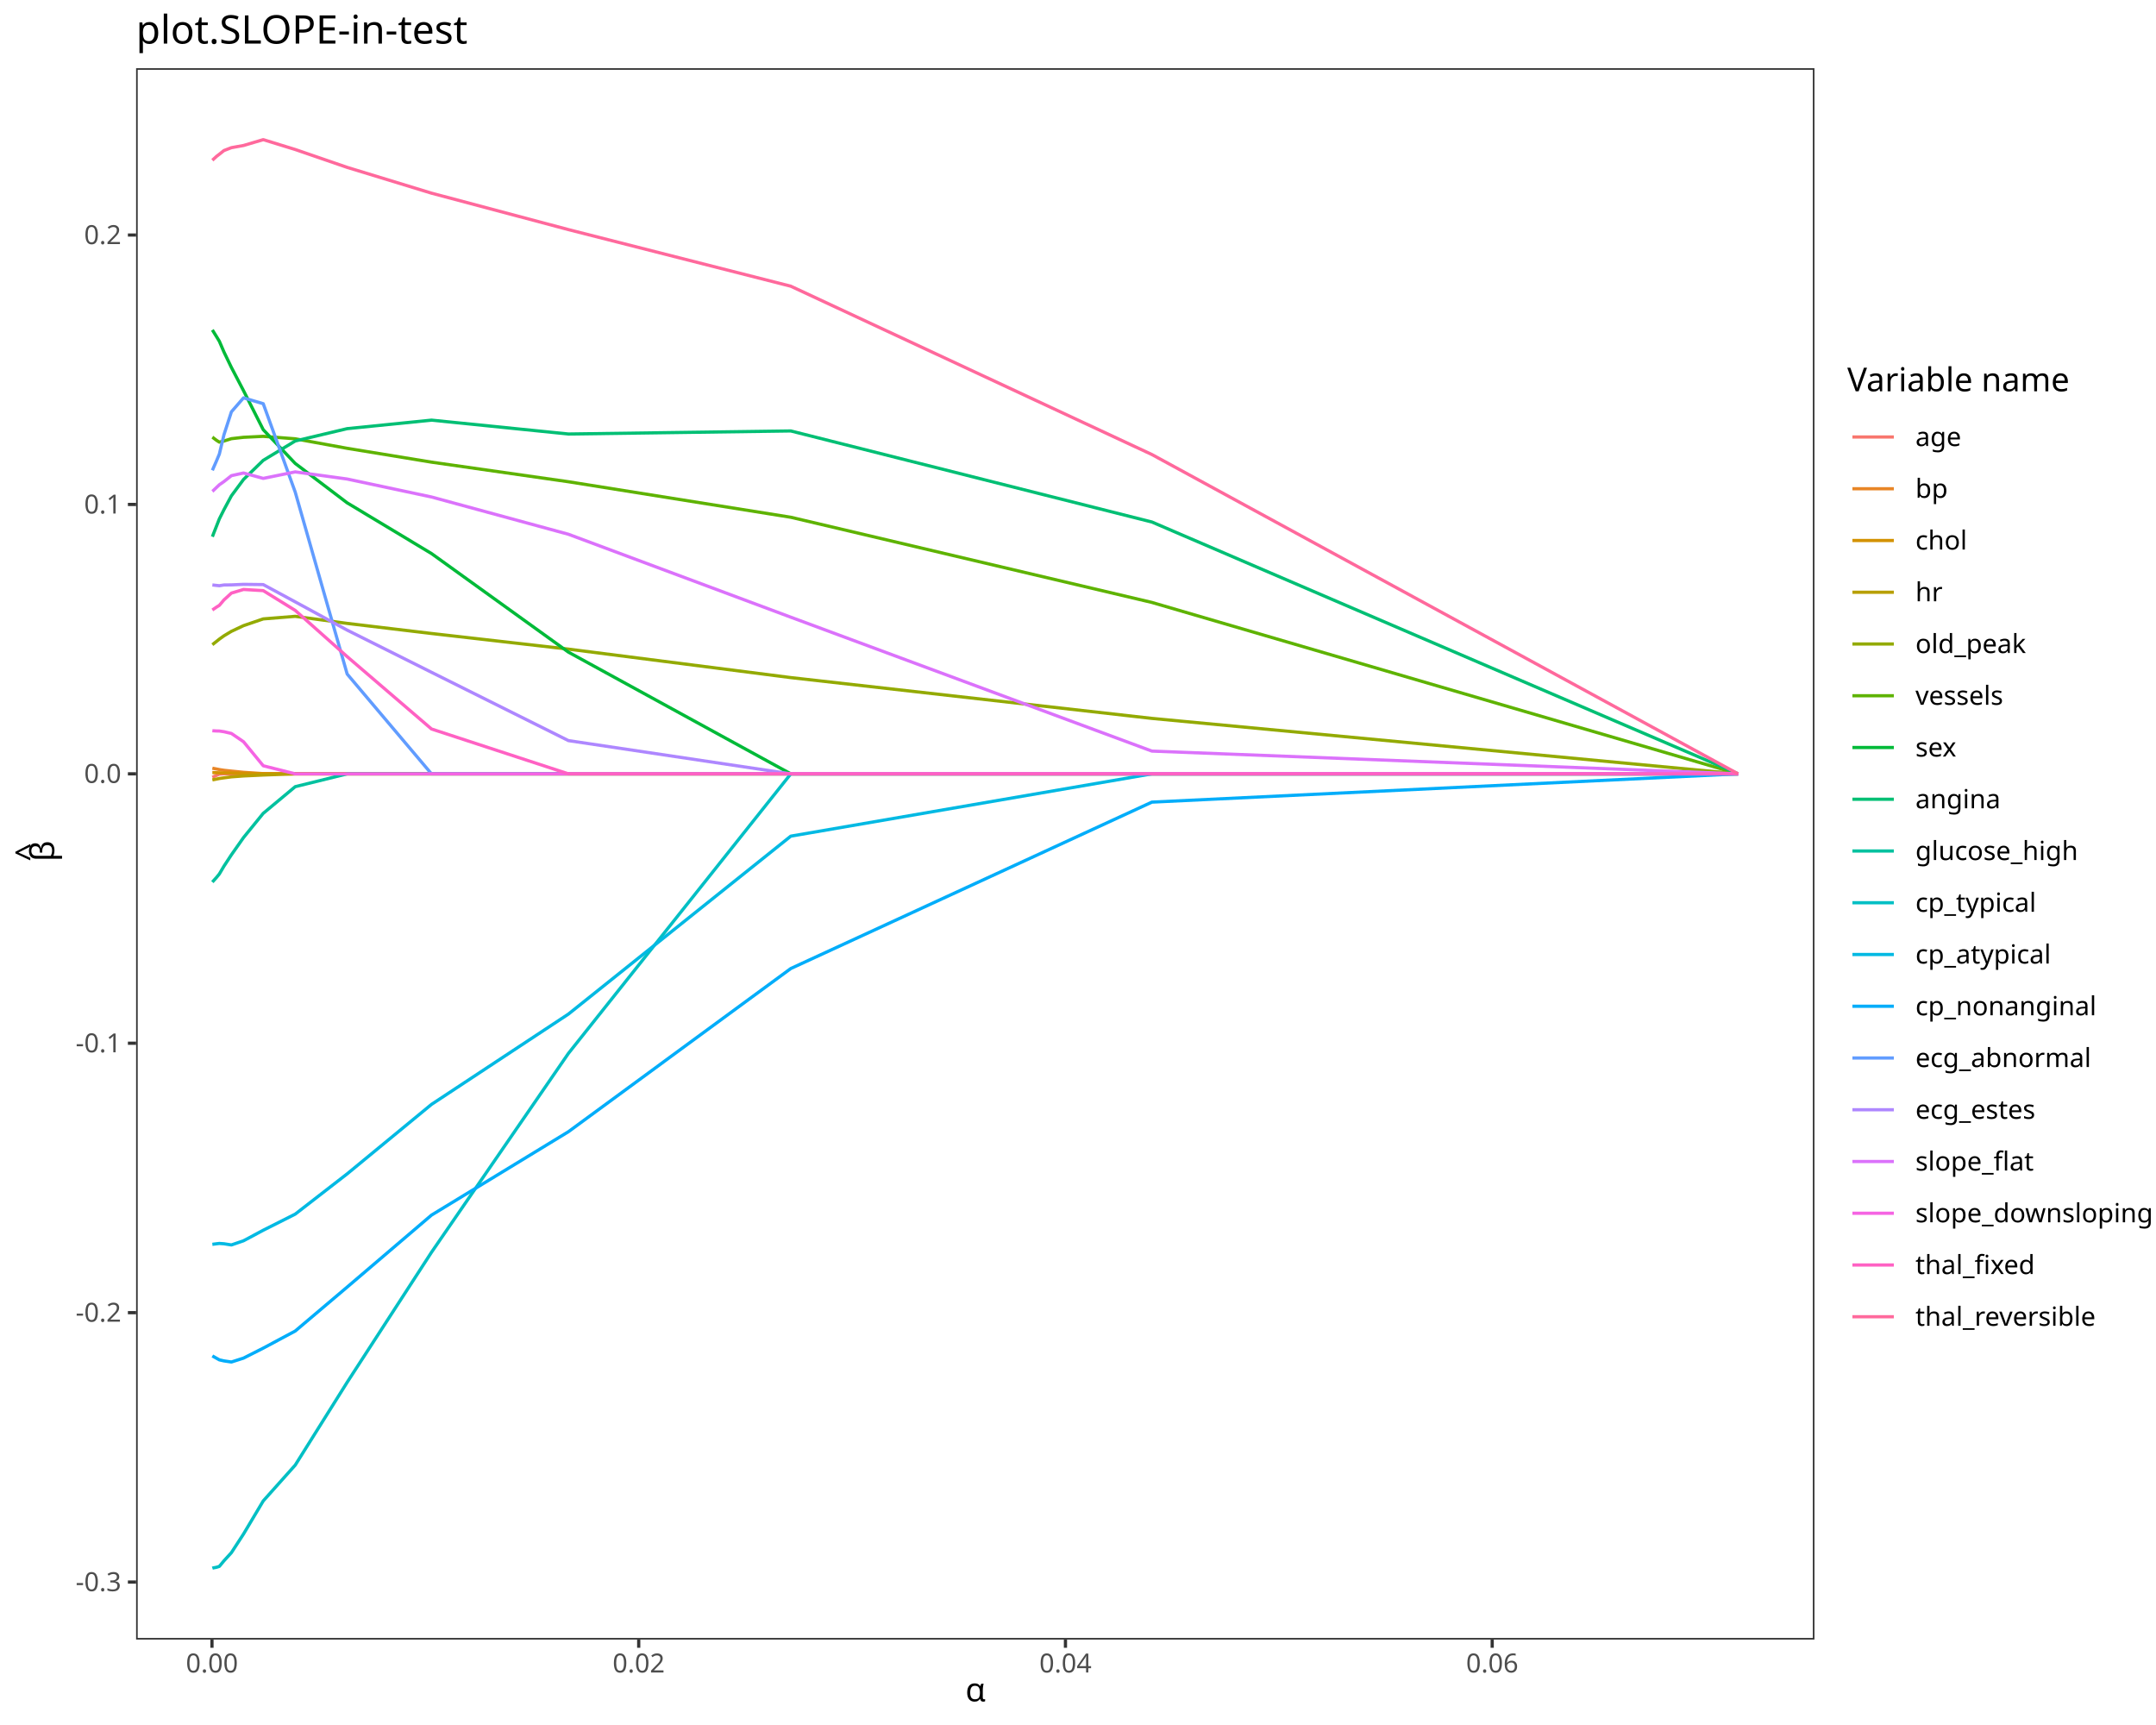
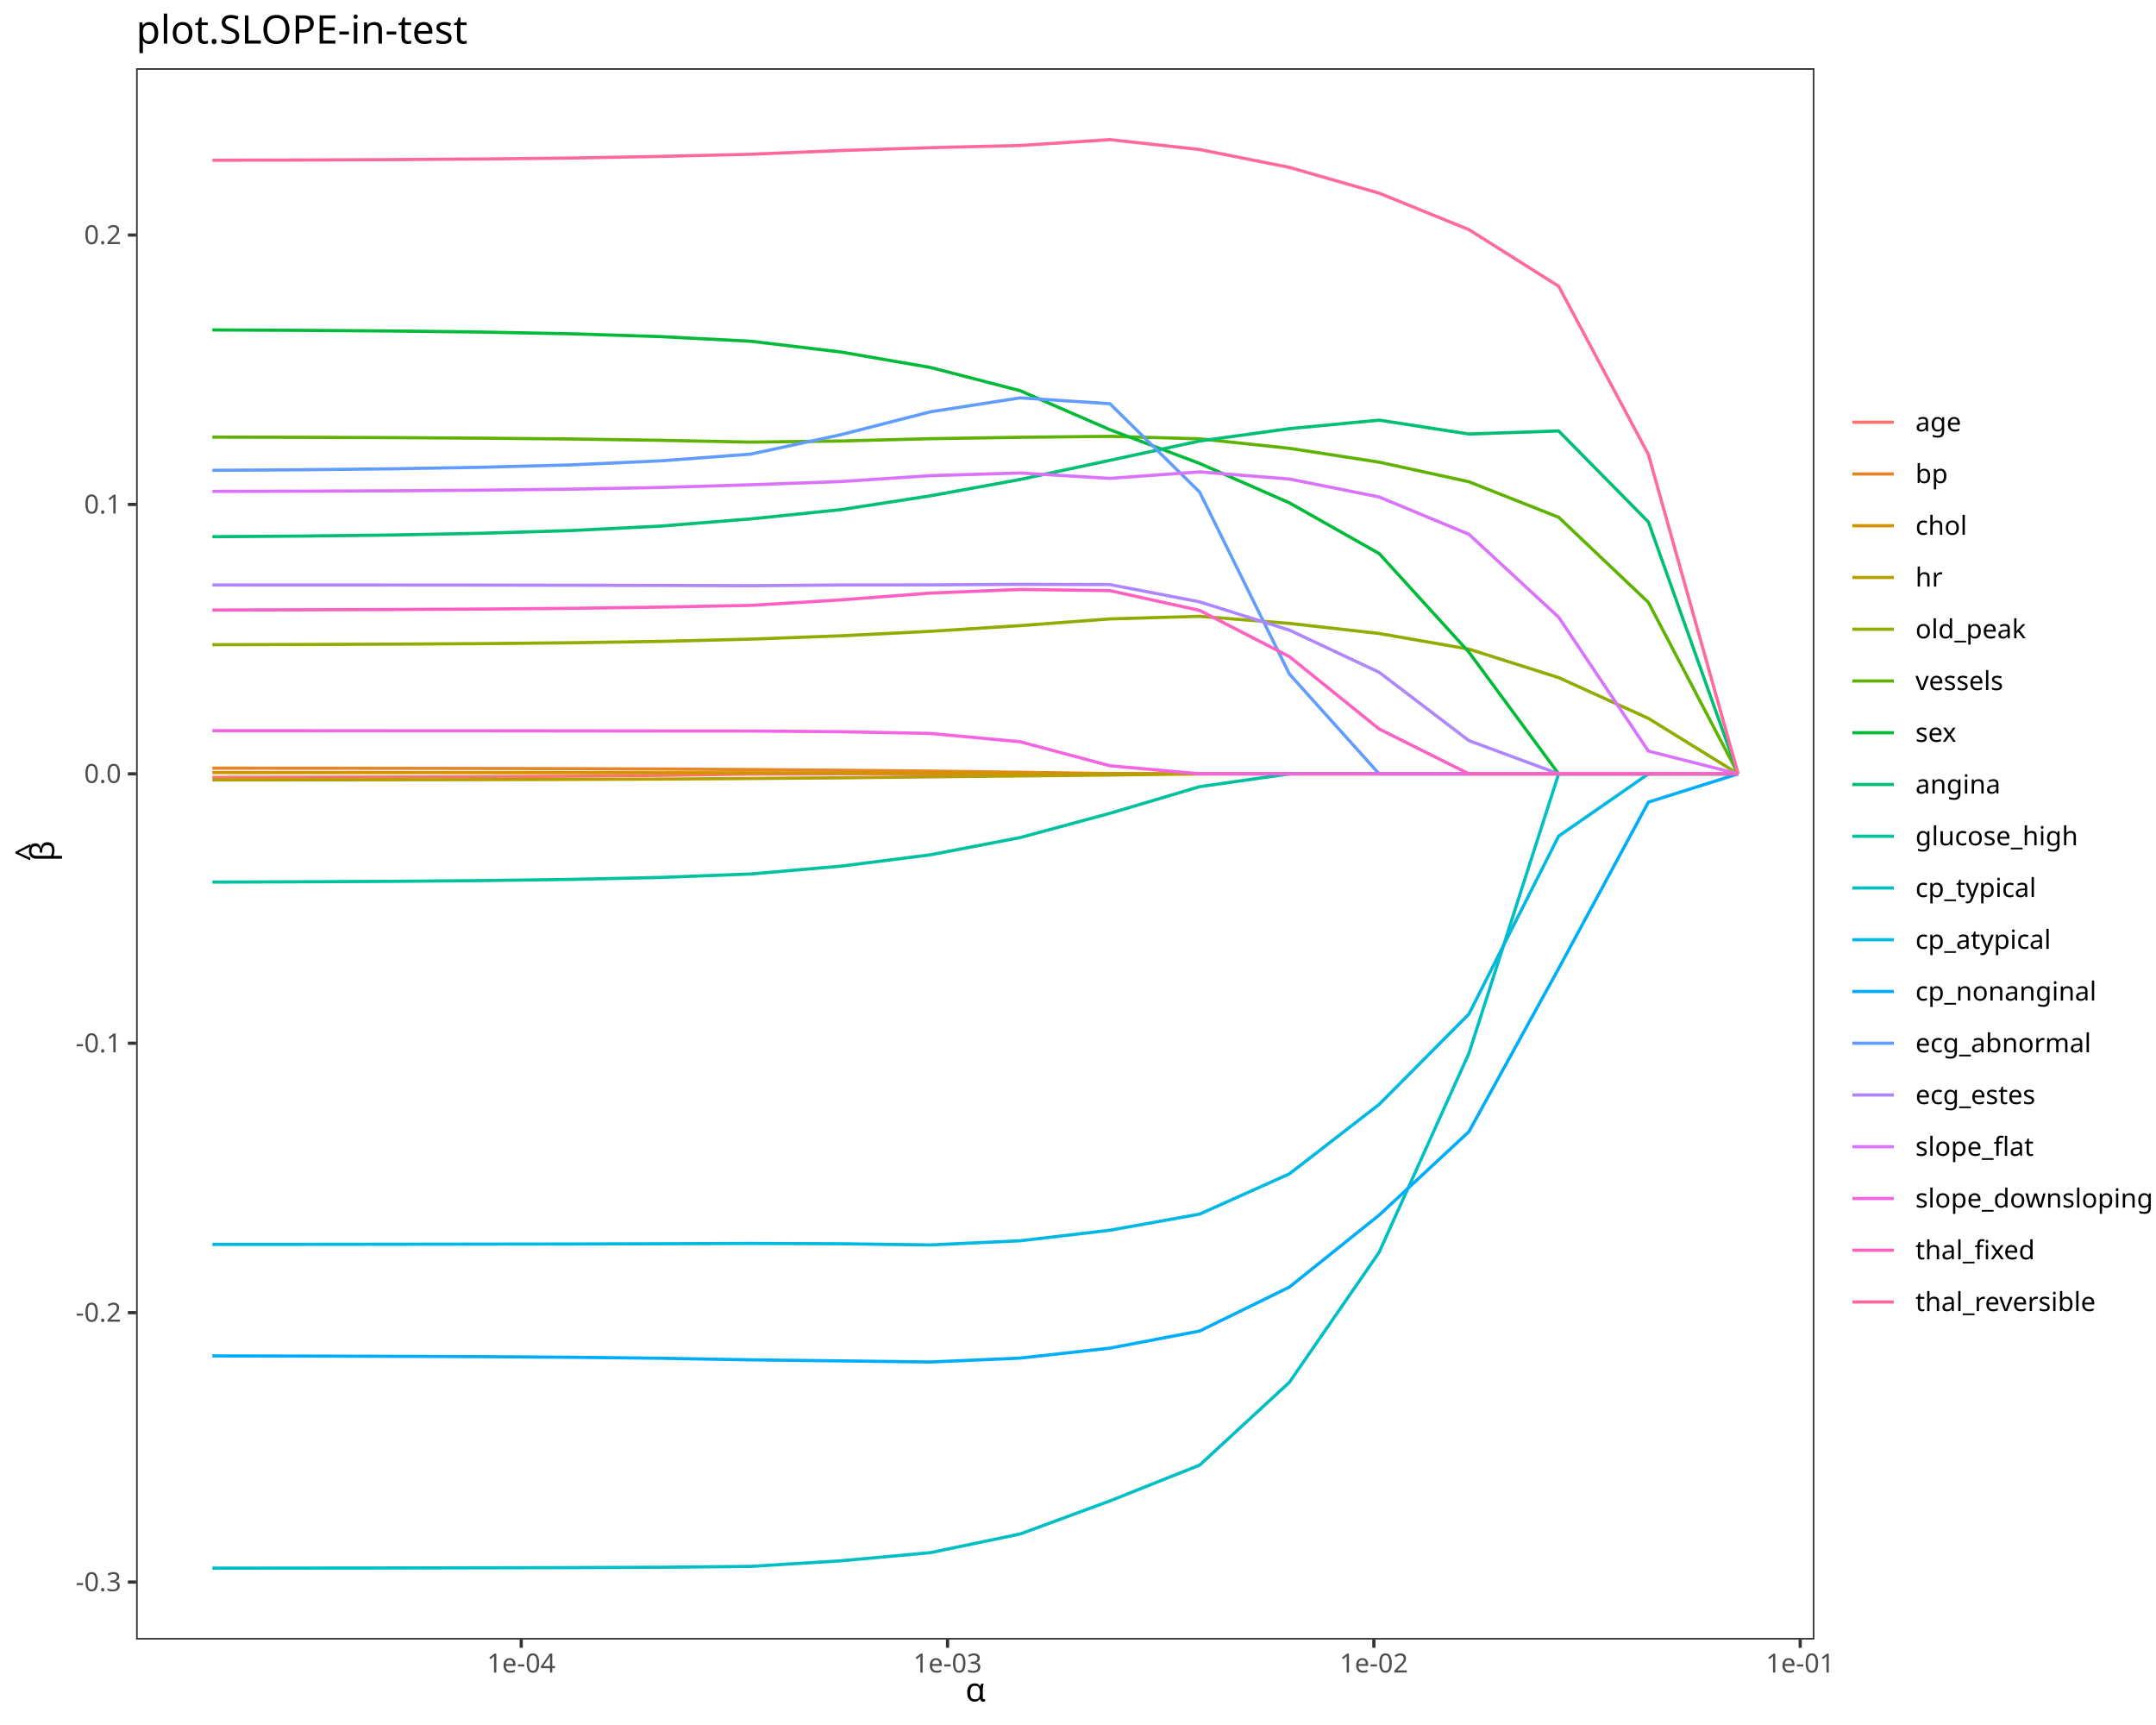
<svg xmlns="http://www.w3.org/2000/svg" class="svglite" data-engine-version="2.0" width="720.00pt" height="576.00pt" viewBox="0 0 720.00 576.00">
  <defs>
    <style type="text/css">
    .svglite line, .svglite polyline, .svglite polygon, .svglite path, .svglite rect, .svglite circle {
      fill: none;
      stroke: #000000;
      stroke-linecap: round;
      stroke-linejoin: round;
      stroke-miterlimit: 10.00;
    }
  </style>
  </defs>
  <rect width="100%" height="100%" style="stroke: none; fill: #FFFFFF;" />
  <defs>
    <clipPath id="cpMC4wMHw3MjAuMDB8MC4wMHw1NzYuMDA=">
      <rect x="0.00" y="0.00" width="720.00" height="576.00" />
    </clipPath>
  </defs>
  <g clip-path="url(#cpMC4wMHw3MjAuMDB8MC4wMHw1NzYuMDA=)">
    <rect x="0.00" y="0.00" width="720.00" height="576.00" style="stroke-width: 1.07; stroke: #FFFFFF; fill: #FFFFFF;" />
  </g>
  <defs>
    <clipPath id="cpNDUuNDV8NjA1Ljk0fDIyLjc4fDU0Ny40OA==">
      <rect x="45.45" y="22.78" width="560.49" height="524.69" />
    </clipPath>
  </defs>
  <g clip-path="url(#cpNDUuNDV8NjA1Ljk0fDIyLjc4fDU0Ny40OA==)">
    <rect x="45.45" y="22.78" width="560.49" height="524.69" style="stroke-width: 1.07; stroke: none; fill: #FFFFFF;" />
-     <polyline points="70.92,259.56 71.01,259.52 71.14,259.46 71.36,259.35 71.72,259.18 72.31,258.91 73.25,258.49 74.79,258.40 77.28,258.40 81.33,258.40 87.91,258.40 98.59,258.40 115.94,258.40 144.10,258.40 189.83,258.40 264.09,258.40 384.67,258.40 580.46,258.40 " style="stroke-width: 1.07; stroke: #F8766D; stroke-linecap: butt;" />
-     <polyline points="70.92,256.51 71.01,256.53 71.14,256.55 71.36,256.60 71.72,256.67 72.31,256.78 73.25,256.97 74.79,257.21 77.28,257.48 81.33,257.88 87.91,258.32 98.59,258.40 115.94,258.40 144.10,258.40 189.83,258.40 264.09,258.40 384.67,258.40 580.46,258.40 " style="stroke-width: 1.07; stroke: #E88526; stroke-linecap: butt;" />
-     <polyline points="70.92,257.97 71.01,257.97 71.14,257.98 71.36,257.98 71.72,258.00 72.31,258.02 73.25,258.05 74.79,258.09 77.28,258.13 81.33,258.21 87.91,258.35 98.59,258.40 115.94,258.40 144.10,258.40 189.83,258.40 264.09,258.40 384.67,258.40 580.46,258.40 " style="stroke-width: 1.07; stroke: #D39200; stroke-linecap: butt;" />
-     <polyline points="70.92,260.42 71.01,260.40 71.14,260.37 71.36,260.33 71.72,260.26 72.31,260.14 73.25,259.95 74.79,259.73 77.28,259.40 81.33,259.10 87.91,258.79 98.59,258.40 115.94,258.40 144.10,258.40 189.83,258.40 264.09,258.40 384.67,258.40 580.46,258.40 " style="stroke-width: 1.07; stroke: #B79F00; stroke-linecap: butt;" />
-     <polyline points="70.92,215.27 71.01,215.20 71.14,215.09 71.36,214.92 71.72,214.63 72.31,214.17 73.25,213.41 74.79,212.31 77.28,210.81 81.33,208.91 87.91,206.66 98.59,205.80 115.94,208.16 144.10,211.53 189.83,216.75 264.09,226.26 384.67,239.88 580.46,258.40 " style="stroke-width: 1.07; stroke: #93AA00; stroke-linecap: butt;" />
-     <polyline points="70.92,145.96 71.01,146.02 71.14,146.13 71.36,146.31 71.72,146.58 72.31,147.03 73.25,147.63 74.79,147.26 77.28,146.48 81.33,146.02 87.91,145.70 98.59,146.52 115.94,149.70 144.10,154.32 189.83,160.86 264.09,172.72 384.67,201.16 580.46,258.40 " style="stroke-width: 1.07; stroke: #5EB300; stroke-linecap: butt;" />
-     <polyline points="70.92,110.17 71.01,110.31 71.14,110.53 71.36,110.88 71.72,111.46 72.31,112.41 73.25,113.95 74.79,117.53 77.28,122.70 81.33,130.46 87.91,143.48 98.59,154.75 115.94,167.91 144.10,184.84 189.83,217.76 264.09,258.40 384.67,258.40 580.46,258.40 " style="stroke-width: 1.07; stroke: #00BA38; stroke-linecap: butt;" />
-     <polyline points="70.92,179.21 71.01,179.00 71.14,178.65 71.36,178.07 71.72,177.16 72.31,175.66 73.25,173.26 74.79,170.19 77.28,165.56 81.33,160.10 87.91,153.71 98.59,147.25 115.94,143.13 144.10,140.29 189.83,144.92 264.09,143.90 384.67,174.30 580.46,258.40 " style="stroke-width: 1.07; stroke: #00BF74; stroke-linecap: butt;" />
-     <polyline points="70.92,294.54 71.01,294.44 71.14,294.29 71.36,294.04 71.72,293.64 72.31,292.98 73.25,291.83 74.79,289.23 77.28,285.43 81.33,279.67 87.91,271.58 98.59,262.68 115.94,258.40 144.10,258.40 189.83,258.40 264.09,258.40 384.67,258.40 580.46,258.40 " style="stroke-width: 1.07; stroke: #00C19F; stroke-linecap: butt;" />
-     <polyline points="70.92,523.63 71.01,523.60 71.14,523.57 71.36,523.51 71.72,523.45 72.31,523.33 73.25,523.04 74.79,521.18 77.28,518.45 81.33,512.22 87.91,501.18 98.59,489.22 115.94,461.56 144.10,418.15 189.83,351.73 264.09,258.40 384.67,258.40 580.46,258.40 " style="stroke-width: 1.07; stroke: #00BFC4; stroke-linecap: butt;" />
-     <polyline points="70.92,415.51 71.01,415.50 71.14,415.47 71.36,415.43 71.72,415.39 72.31,415.31 73.25,415.20 74.79,415.31 77.28,415.70 81.33,414.31 87.91,410.79 98.59,405.41 115.94,391.96 144.10,368.77 189.83,338.61 264.09,279.20 384.67,258.40 580.46,258.40 " style="stroke-width: 1.07; stroke: #00B9E3; stroke-linecap: butt;" />
-     <polyline points="70.92,452.76 71.01,452.81 71.14,452.89 71.36,453.00 71.72,453.21 72.31,453.54 73.25,454.07 74.79,454.42 77.28,454.79 81.33,453.49 87.91,450.16 98.59,444.45 115.94,429.77 144.10,405.74 189.83,377.89 264.09,323.40 384.67,267.84 580.46,258.40 " style="stroke-width: 1.07; stroke: #00ADFA; stroke-linecap: butt;" />
-     <polyline points="70.92,157.05 71.01,156.86 71.14,156.54 71.36,156.03 71.72,155.23 72.31,153.87 73.25,151.63 74.79,145.17 77.28,137.51 81.33,132.85 87.91,134.80 98.59,164.32 115.94,225.08 144.10,258.40 189.83,258.40 264.09,258.40 384.67,258.40 580.46,258.40 " style="stroke-width: 1.07; stroke: #619CFF; stroke-linecap: butt;" />
-     <polyline points="70.92,195.33 71.01,195.34 71.14,195.35 71.36,195.37 71.72,195.42 72.31,195.48 73.25,195.58 74.79,195.33 77.28,195.30 81.33,195.12 87.91,195.20 98.59,200.97 115.94,210.41 144.10,224.49 189.83,247.30 264.09,258.40 384.67,258.40 580.46,258.40 " style="stroke-width: 1.07; stroke: #AE87FF; stroke-linecap: butt;" />
-     <polyline points="70.92,164.08 71.01,164.01 71.14,163.89 71.36,163.68 71.72,163.33 72.31,162.77 73.25,161.87 74.79,160.80 77.28,158.83 81.33,157.94 87.91,159.74 98.59,157.57 115.94,159.95 144.10,165.95 189.83,178.40 264.09,206.09 384.67,250.80 580.46,258.40 " style="stroke-width: 1.07; stroke: #DB72FB; stroke-linecap: butt;" />
-     <polyline points="70.92,243.99 71.01,244.00 71.14,244.02 71.36,244.02 71.72,244.05 72.31,244.08 73.25,244.10 74.79,244.33 77.28,244.91 81.33,247.68 87.91,255.70 98.59,258.40 115.94,258.40 144.10,258.40 189.83,258.40 264.09,258.40 384.67,258.40 580.46,258.40 " style="stroke-width: 1.07; stroke: #F564E3; stroke-linecap: butt;" />
-     <polyline points="70.92,203.69 71.01,203.63 71.14,203.53 71.36,203.37 71.72,203.13 72.31,202.72 73.25,202.14 74.79,200.32 77.28,198.04 81.33,196.83 87.91,197.22 98.59,203.82 115.94,219.26 144.10,243.42 189.83,258.40 264.09,258.40 384.67,258.40 580.46,258.40 " style="stroke-width: 1.07; stroke: #FF61C3; stroke-linecap: butt;" />
-     <polyline points="70.92,53.51 71.01,53.43 71.14,53.30 71.36,53.09 71.72,52.77 72.31,52.22 73.25,51.50 74.79,50.27 77.28,49.31 81.33,48.58 87.91,46.63 98.59,49.92 115.94,55.89 144.10,64.50 189.83,76.67 264.09,95.57 384.67,151.77 580.46,258.40 " style="stroke-width: 1.07; stroke: #FF699C; stroke-linecap: butt;" />
+     <polyline points="70.92,259.56 100.90,259.52 130.87,259.46 160.84,259.35 190.81,259.18 220.79,258.91 250.76,258.49 280.73,258.40 310.71,258.40 340.68,258.40 370.65,258.40 400.62,258.40 430.60,258.40 460.57,258.40 490.54,258.40 520.51,258.40 550.49,258.40 580.46,258.40 " style="stroke-width: 1.07; stroke: #F8766D; stroke-linecap: butt;" />
+     <polyline points="70.92,256.51 100.90,256.53 130.87,256.55 160.84,256.60 190.81,256.67 220.79,256.78 250.76,256.97 280.73,257.21 310.71,257.48 340.68,257.88 370.65,258.32 400.62,258.40 430.60,258.40 460.57,258.40 490.54,258.40 520.51,258.40 550.49,258.40 580.46,258.40 " style="stroke-width: 1.07; stroke: #E88526; stroke-linecap: butt;" />
+     <polyline points="70.92,257.97 100.90,257.97 130.87,257.98 160.84,257.98 190.81,258.00 220.79,258.02 250.76,258.05 280.73,258.09 310.71,258.13 340.68,258.21 370.65,258.35 400.62,258.40 430.60,258.40 460.57,258.40 490.54,258.40 520.51,258.40 550.49,258.40 580.46,258.40 " style="stroke-width: 1.07; stroke: #D39200; stroke-linecap: butt;" />
+     <polyline points="70.92,260.42 100.90,260.40 130.87,260.37 160.84,260.33 190.81,260.26 220.79,260.14 250.76,259.95 280.73,259.73 310.71,259.40 340.68,259.10 370.65,258.79 400.62,258.40 430.60,258.40 460.57,258.40 490.54,258.40 520.51,258.40 550.49,258.40 580.46,258.40 " style="stroke-width: 1.07; stroke: #B79F00; stroke-linecap: butt;" />
+     <polyline points="70.92,215.27 100.90,215.20 130.87,215.09 160.84,214.92 190.81,214.63 220.79,214.17 250.76,213.41 280.73,212.31 310.71,210.81 340.68,208.91 370.65,206.66 400.62,205.80 430.60,208.16 460.57,211.53 490.54,216.75 520.51,226.26 550.49,239.88 580.46,258.40 " style="stroke-width: 1.07; stroke: #93AA00; stroke-linecap: butt;" />
+     <polyline points="70.92,145.96 100.90,146.02 130.87,146.13 160.84,146.31 190.81,146.58 220.79,147.03 250.76,147.63 280.73,147.26 310.71,146.48 340.68,146.02 370.65,145.70 400.62,146.52 430.60,149.70 460.57,154.32 490.54,160.86 520.51,172.72 550.49,201.16 580.46,258.40 " style="stroke-width: 1.07; stroke: #5EB300; stroke-linecap: butt;" />
+     <polyline points="70.92,110.17 100.90,110.31 130.87,110.53 160.84,110.88 190.81,111.46 220.79,112.41 250.76,113.95 280.73,117.53 310.71,122.70 340.68,130.46 370.65,143.48 400.62,154.75 430.60,167.91 460.57,184.84 490.54,217.76 520.51,258.40 550.49,258.40 580.46,258.40 " style="stroke-width: 1.07; stroke: #00BA38; stroke-linecap: butt;" />
+     <polyline points="70.92,179.21 100.90,179.00 130.87,178.65 160.84,178.07 190.81,177.16 220.79,175.66 250.76,173.26 280.73,170.19 310.71,165.56 340.68,160.10 370.65,153.71 400.62,147.25 430.60,143.13 460.57,140.29 490.54,144.92 520.51,143.90 550.49,174.30 580.46,258.40 " style="stroke-width: 1.07; stroke: #00BF74; stroke-linecap: butt;" />
+     <polyline points="70.92,294.54 100.90,294.44 130.87,294.29 160.84,294.04 190.81,293.64 220.79,292.98 250.76,291.83 280.73,289.23 310.71,285.43 340.68,279.67 370.65,271.58 400.62,262.68 430.60,258.40 460.57,258.40 490.54,258.40 520.51,258.40 550.49,258.40 580.46,258.40 " style="stroke-width: 1.07; stroke: #00C19F; stroke-linecap: butt;" />
+     <polyline points="70.92,523.63 100.90,523.60 130.87,523.57 160.84,523.51 190.81,523.45 220.79,523.33 250.76,523.04 280.73,521.18 310.71,518.45 340.68,512.22 370.65,501.18 400.62,489.22 430.60,461.56 460.57,418.15 490.54,351.73 520.51,258.40 550.49,258.40 580.46,258.40 " style="stroke-width: 1.07; stroke: #00BFC4; stroke-linecap: butt;" />
+     <polyline points="70.92,415.51 100.90,415.50 130.87,415.47 160.84,415.43 190.81,415.39 220.79,415.31 250.76,415.20 280.73,415.31 310.71,415.70 340.68,414.31 370.65,410.79 400.62,405.41 430.60,391.96 460.57,368.77 490.54,338.61 520.51,279.20 550.49,258.40 580.46,258.40 " style="stroke-width: 1.07; stroke: #00B9E3; stroke-linecap: butt;" />
+     <polyline points="70.92,452.76 100.90,452.81 130.87,452.89 160.84,453.00 190.81,453.21 220.79,453.54 250.76,454.07 280.73,454.42 310.71,454.79 340.68,453.49 370.65,450.16 400.62,444.45 430.60,429.77 460.57,405.74 490.54,377.89 520.51,323.40 550.49,267.84 580.46,258.40 " style="stroke-width: 1.07; stroke: #00ADFA; stroke-linecap: butt;" />
+     <polyline points="70.92,157.05 100.90,156.86 130.87,156.54 160.84,156.03 190.81,155.23 220.79,153.87 250.76,151.63 280.73,145.17 310.71,137.51 340.68,132.85 370.65,134.80 400.62,164.32 430.60,225.08 460.57,258.40 490.54,258.40 520.51,258.40 550.49,258.40 580.46,258.40 " style="stroke-width: 1.07; stroke: #619CFF; stroke-linecap: butt;" />
+     <polyline points="70.92,195.33 100.90,195.34 130.87,195.35 160.84,195.37 190.81,195.42 220.79,195.48 250.76,195.58 280.73,195.33 310.71,195.30 340.68,195.12 370.65,195.20 400.62,200.97 430.60,210.41 460.57,224.49 490.54,247.30 520.51,258.40 550.49,258.40 580.46,258.40 " style="stroke-width: 1.07; stroke: #AE87FF; stroke-linecap: butt;" />
+     <polyline points="70.92,164.08 100.90,164.01 130.87,163.89 160.84,163.68 190.81,163.33 220.79,162.77 250.76,161.87 280.73,160.80 310.71,158.83 340.68,157.94 370.65,159.74 400.62,157.57 430.60,159.95 460.57,165.95 490.54,178.40 520.51,206.09 550.49,250.80 580.46,258.40 " style="stroke-width: 1.07; stroke: #DB72FB; stroke-linecap: butt;" />
+     <polyline points="70.92,243.99 100.90,244.00 130.87,244.02 160.84,244.02 190.81,244.05 220.79,244.08 250.76,244.10 280.73,244.33 310.71,244.91 340.68,247.68 370.65,255.70 400.62,258.40 430.60,258.40 460.57,258.40 490.54,258.40 520.51,258.40 550.49,258.40 580.46,258.40 " style="stroke-width: 1.07; stroke: #F564E3; stroke-linecap: butt;" />
+     <polyline points="70.92,203.69 100.90,203.63 130.87,203.53 160.84,203.37 190.81,203.13 220.79,202.72 250.76,202.14 280.73,200.32 310.71,198.04 340.68,196.83 370.65,197.22 400.62,203.82 430.60,219.26 460.57,243.42 490.54,258.40 520.51,258.40 550.49,258.40 580.46,258.40 " style="stroke-width: 1.07; stroke: #FF61C3; stroke-linecap: butt;" />
+     <polyline points="70.92,53.51 100.90,53.43 130.87,53.30 160.84,53.09 190.81,52.77 220.79,52.22 250.76,51.50 280.73,50.27 310.71,49.31 340.68,48.58 370.65,46.63 400.62,49.92 430.60,55.89 460.57,64.50 490.54,76.67 520.51,95.57 550.49,151.77 580.46,258.40 " style="stroke-width: 1.07; stroke: #FF699C; stroke-linecap: butt;" />
    <rect x="45.45" y="22.78" width="560.49" height="524.69" style="stroke-width: 1.07; stroke: #333333;" />
  </g>
  <g clip-path="url(#cpMC4wMHw3MjAuMDB8MC4wMHw1NzYuMDA=)">
    <text x="40.51" y="531.30" text-anchor="end" style="font-size: 8.80px; fill: #4D4D4D; font-family: sans;" textLength="15.16px" lengthAdjust="spacingAndGlyphs">-0.3</text>
    <text x="40.51" y="441.34" text-anchor="end" style="font-size: 8.80px; fill: #4D4D4D; font-family: sans;" textLength="15.16px" lengthAdjust="spacingAndGlyphs">-0.2</text>
    <text x="40.51" y="351.38" text-anchor="end" style="font-size: 8.80px; fill: #4D4D4D; font-family: sans;" textLength="15.16px" lengthAdjust="spacingAndGlyphs">-0.1</text>
    <text x="40.51" y="261.42" text-anchor="end" style="font-size: 8.80px; fill: #4D4D4D; font-family: sans;" textLength="12.23px" lengthAdjust="spacingAndGlyphs">0.0</text>
    <text x="40.51" y="171.47" text-anchor="end" style="font-size: 8.80px; fill: #4D4D4D; font-family: sans;" textLength="12.23px" lengthAdjust="spacingAndGlyphs">0.1</text>
    <text x="40.51" y="81.51" text-anchor="end" style="font-size: 8.80px; fill: #4D4D4D; font-family: sans;" textLength="12.23px" lengthAdjust="spacingAndGlyphs">0.2</text>
    <polyline points="42.71,528.27 45.45,528.27 " style="stroke-width: 1.07; stroke: #333333; stroke-linecap: butt;" />
    <polyline points="42.71,438.31 45.45,438.31 " style="stroke-width: 1.07; stroke: #333333; stroke-linecap: butt;" />
    <polyline points="42.71,348.35 45.45,348.35 " style="stroke-width: 1.07; stroke: #333333; stroke-linecap: butt;" />
    <polyline points="42.71,258.40 45.45,258.40 " style="stroke-width: 1.07; stroke: #333333; stroke-linecap: butt;" />
    <polyline points="42.71,168.44 45.45,168.44 " style="stroke-width: 1.07; stroke: #333333; stroke-linecap: butt;" />
    <polyline points="42.71,78.48 45.45,78.48 " style="stroke-width: 1.07; stroke: #333333; stroke-linecap: butt;" />
-     <polyline points="70.79,550.22 70.79,547.48 " style="stroke-width: 1.07; stroke: #333333; stroke-linecap: butt;" />
-     <polyline points="213.30,550.22 213.30,547.48 " style="stroke-width: 1.07; stroke: #333333; stroke-linecap: butt;" />
-     <polyline points="355.81,550.22 355.81,547.48 " style="stroke-width: 1.07; stroke: #333333; stroke-linecap: butt;" />
-     <polyline points="498.32,550.22 498.32,547.48 " style="stroke-width: 1.07; stroke: #333333; stroke-linecap: butt;" />
-     <text x="70.79" y="558.46" text-anchor="middle" style="font-size: 8.80px; fill: #4D4D4D; font-family: sans;" textLength="17.13px" lengthAdjust="spacingAndGlyphs">0.00</text>
-     <text x="213.30" y="558.46" text-anchor="middle" style="font-size: 8.80px; fill: #4D4D4D; font-family: sans;" textLength="17.13px" lengthAdjust="spacingAndGlyphs">0.02</text>
-     <text x="355.81" y="558.46" text-anchor="middle" style="font-size: 8.80px; fill: #4D4D4D; font-family: sans;" textLength="17.13px" lengthAdjust="spacingAndGlyphs">0.04</text>
-     <text x="498.32" y="558.46" text-anchor="middle" style="font-size: 8.80px; fill: #4D4D4D; font-family: sans;" textLength="17.13px" lengthAdjust="spacingAndGlyphs">0.06</text>
+     <polyline points="174.07,550.22 174.07,547.48 " style="stroke-width: 1.07; stroke: #333333; stroke-linecap: butt;" />
+     <polyline points="316.44,550.22 316.44,547.48 " style="stroke-width: 1.07; stroke: #333333; stroke-linecap: butt;" />
+     <polyline points="458.81,550.22 458.81,547.48 " style="stroke-width: 1.07; stroke: #333333; stroke-linecap: butt;" />
+     <polyline points="601.18,550.22 601.18,547.48 " style="stroke-width: 1.07; stroke: #333333; stroke-linecap: butt;" />
+     <text x="174.07" y="558.46" text-anchor="middle" style="font-size: 8.80px; fill: #4D4D4D; font-family: sans;" textLength="22.51px" lengthAdjust="spacingAndGlyphs">1e-04</text>
+     <text x="316.44" y="558.46" text-anchor="middle" style="font-size: 8.80px; fill: #4D4D4D; font-family: sans;" textLength="22.51px" lengthAdjust="spacingAndGlyphs">1e-03</text>
+     <text x="458.81" y="558.46" text-anchor="middle" style="font-size: 8.80px; fill: #4D4D4D; font-family: sans;" textLength="22.51px" lengthAdjust="spacingAndGlyphs">1e-02</text>
+     <text x="601.18" y="558.46" text-anchor="middle" style="font-size: 8.80px; fill: #4D4D4D; font-family: sans;" textLength="22.51px" lengthAdjust="spacingAndGlyphs">1e-01</text>
    <text x="322.39" y="568.10" style="font-size: 11.00px; font-family: sans;" textLength="6.60px" lengthAdjust="spacingAndGlyphs">α</text>
    <text transform="translate(18.08,287.68) rotate(-90)" style="font-size: 11.00px; font-family: sans;" textLength="5.10px" lengthAdjust="spacingAndGlyphs">β</text>
    <text transform="translate(13.05,287.71) rotate(-90)" style="font-size: 11.00px; font-family: sans;" textLength="5.16px" lengthAdjust="spacingAndGlyphs">^</text>
-     <rect x="616.90" y="121.94" width="97.62" height="326.37" style="stroke-width: 1.07; stroke: none; fill: #FFFFFF;" />
-     <text x="616.90" y="130.65" style="font-size: 11.00px; font-family: sans;" textLength="70.94px" lengthAdjust="spacingAndGlyphs">Variable name</text>
-     <rect x="616.90" y="137.28" width="17.28" height="17.28" style="stroke-width: 1.07; stroke: none; fill: #FFFFFF;" />
-     <line x1="618.62" y1="145.92" x2="632.45" y2="145.92" style="stroke-width: 1.07; stroke: #F8766D; stroke-linecap: butt;" />
-     <rect x="616.90" y="154.56" width="17.28" height="17.28" style="stroke-width: 1.07; stroke: none; fill: #FFFFFF;" />
-     <line x1="618.62" y1="163.20" x2="632.45" y2="163.20" style="stroke-width: 1.07; stroke: #E88526; stroke-linecap: butt;" />
-     <rect x="616.90" y="171.84" width="17.28" height="17.28" style="stroke-width: 1.07; stroke: none; fill: #FFFFFF;" />
-     <line x1="618.62" y1="180.48" x2="632.45" y2="180.48" style="stroke-width: 1.07; stroke: #D39200; stroke-linecap: butt;" />
-     <rect x="616.90" y="189.12" width="17.28" height="17.28" style="stroke-width: 1.07; stroke: none; fill: #FFFFFF;" />
-     <line x1="618.62" y1="197.76" x2="632.45" y2="197.76" style="stroke-width: 1.07; stroke: #B79F00; stroke-linecap: butt;" />
-     <rect x="616.90" y="206.40" width="17.28" height="17.28" style="stroke-width: 1.07; stroke: none; fill: #FFFFFF;" />
-     <line x1="618.62" y1="215.04" x2="632.45" y2="215.04" style="stroke-width: 1.07; stroke: #93AA00; stroke-linecap: butt;" />
-     <rect x="616.90" y="223.68" width="17.28" height="17.28" style="stroke-width: 1.07; stroke: none; fill: #FFFFFF;" />
-     <line x1="618.62" y1="232.32" x2="632.45" y2="232.32" style="stroke-width: 1.07; stroke: #5EB300; stroke-linecap: butt;" />
-     <rect x="616.90" y="240.96" width="17.28" height="17.28" style="stroke-width: 1.07; stroke: none; fill: #FFFFFF;" />
-     <line x1="618.62" y1="249.60" x2="632.45" y2="249.60" style="stroke-width: 1.07; stroke: #00BA38; stroke-linecap: butt;" />
-     <rect x="616.90" y="258.24" width="17.28" height="17.28" style="stroke-width: 1.07; stroke: none; fill: #FFFFFF;" />
-     <line x1="618.62" y1="266.88" x2="632.45" y2="266.88" style="stroke-width: 1.07; stroke: #00BF74; stroke-linecap: butt;" />
-     <rect x="616.90" y="275.52" width="17.28" height="17.28" style="stroke-width: 1.07; stroke: none; fill: #FFFFFF;" />
-     <line x1="618.62" y1="284.16" x2="632.45" y2="284.16" style="stroke-width: 1.07; stroke: #00C19F; stroke-linecap: butt;" />
-     <rect x="616.90" y="292.80" width="17.28" height="17.28" style="stroke-width: 1.07; stroke: none; fill: #FFFFFF;" />
-     <line x1="618.62" y1="301.44" x2="632.45" y2="301.44" style="stroke-width: 1.07; stroke: #00BFC4; stroke-linecap: butt;" />
-     <rect x="616.90" y="310.08" width="17.28" height="17.28" style="stroke-width: 1.07; stroke: none; fill: #FFFFFF;" />
-     <line x1="618.62" y1="318.72" x2="632.45" y2="318.72" style="stroke-width: 1.07; stroke: #00B9E3; stroke-linecap: butt;" />
-     <rect x="616.90" y="327.36" width="17.28" height="17.28" style="stroke-width: 1.07; stroke: none; fill: #FFFFFF;" />
-     <line x1="618.62" y1="336.00" x2="632.45" y2="336.00" style="stroke-width: 1.07; stroke: #00ADFA; stroke-linecap: butt;" />
-     <rect x="616.90" y="344.64" width="17.28" height="17.28" style="stroke-width: 1.07; stroke: none; fill: #FFFFFF;" />
-     <line x1="618.62" y1="353.28" x2="632.45" y2="353.28" style="stroke-width: 1.07; stroke: #619CFF; stroke-linecap: butt;" />
-     <rect x="616.90" y="361.92" width="17.28" height="17.28" style="stroke-width: 1.07; stroke: none; fill: #FFFFFF;" />
-     <line x1="618.62" y1="370.56" x2="632.45" y2="370.56" style="stroke-width: 1.07; stroke: #AE87FF; stroke-linecap: butt;" />
-     <rect x="616.90" y="379.20" width="17.28" height="17.28" style="stroke-width: 1.07; stroke: none; fill: #FFFFFF;" />
-     <line x1="618.62" y1="387.84" x2="632.45" y2="387.84" style="stroke-width: 1.07; stroke: #DB72FB; stroke-linecap: butt;" />
-     <rect x="616.90" y="396.48" width="17.28" height="17.28" style="stroke-width: 1.07; stroke: none; fill: #FFFFFF;" />
-     <line x1="618.62" y1="405.12" x2="632.45" y2="405.12" style="stroke-width: 1.07; stroke: #F564E3; stroke-linecap: butt;" />
-     <rect x="616.90" y="413.76" width="17.28" height="17.28" style="stroke-width: 1.07; stroke: none; fill: #FFFFFF;" />
-     <line x1="618.62" y1="422.40" x2="632.45" y2="422.40" style="stroke-width: 1.07; stroke: #FF61C3; stroke-linecap: butt;" />
-     <rect x="616.90" y="431.04" width="17.28" height="17.28" style="stroke-width: 1.07; stroke: none; fill: #FFFFFF;" />
-     <line x1="618.62" y1="439.68" x2="632.45" y2="439.68" style="stroke-width: 1.07; stroke: #FF699C; stroke-linecap: butt;" />
-     <text x="639.66" y="148.94" style="font-size: 8.80px; font-family: sans;" textLength="14.68px" lengthAdjust="spacingAndGlyphs">age</text>
-     <text x="639.66" y="166.22" style="font-size: 8.80px; font-family: sans;" textLength="9.79px" lengthAdjust="spacingAndGlyphs">bp</text>
-     <text x="639.66" y="183.50" style="font-size: 8.80px; font-family: sans;" textLength="16.15px" lengthAdjust="spacingAndGlyphs">chol</text>
-     <text x="639.66" y="200.78" style="font-size: 8.80px; font-family: sans;" textLength="7.82px" lengthAdjust="spacingAndGlyphs">hr</text>
-     <text x="639.66" y="218.06" style="font-size: 8.80px; font-family: sans;" textLength="35.72px" lengthAdjust="spacingAndGlyphs">old_peak</text>
-     <text x="639.66" y="235.34" style="font-size: 8.80px; font-family: sans;" textLength="29.36px" lengthAdjust="spacingAndGlyphs">vessels</text>
-     <text x="639.66" y="252.62" style="font-size: 8.80px; font-family: sans;" textLength="13.70px" lengthAdjust="spacingAndGlyphs">sex</text>
-     <text x="639.66" y="269.90" style="font-size: 8.80px; font-family: sans;" textLength="26.43px" lengthAdjust="spacingAndGlyphs">angina</text>
-     <text x="639.66" y="287.18" style="font-size: 8.80px; font-family: sans;" textLength="51.87px" lengthAdjust="spacingAndGlyphs">glucose_high</text>
-     <text x="639.66" y="304.46" style="font-size: 8.80px; font-family: sans;" textLength="39.14px" lengthAdjust="spacingAndGlyphs">cp_typical</text>
-     <text x="639.66" y="321.74" style="font-size: 8.80px; font-family: sans;" textLength="44.04px" lengthAdjust="spacingAndGlyphs">cp_atypical</text>
-     <text x="639.66" y="339.02" style="font-size: 8.80px; font-family: sans;" textLength="57.26px" lengthAdjust="spacingAndGlyphs">cp_nonanginal</text>
-     <text x="639.66" y="356.30" style="font-size: 8.80px; font-family: sans;" textLength="55.78px" lengthAdjust="spacingAndGlyphs">ecg_abnormal</text>
-     <text x="639.66" y="373.58" style="font-size: 8.80px; font-family: sans;" textLength="40.13px" lengthAdjust="spacingAndGlyphs">ecg_estes</text>
-     <text x="639.66" y="390.86" style="font-size: 8.80px; font-family: sans;" textLength="37.67px" lengthAdjust="spacingAndGlyphs">slope_flat</text>
-     <text x="639.66" y="408.14" style="font-size: 8.80px; font-family: sans;" textLength="74.87px" lengthAdjust="spacingAndGlyphs">slope_downsloping</text>
-     <text x="639.66" y="425.42" style="font-size: 8.80px; font-family: sans;" textLength="37.67px" lengthAdjust="spacingAndGlyphs">thal_fixed</text>
-     <text x="639.66" y="442.70" style="font-size: 8.80px; font-family: sans;" textLength="57.24px" lengthAdjust="spacingAndGlyphs">thal_reversible</text>
+     <rect x="616.90" y="126.87" width="97.62" height="316.52" style="stroke-width: 1.07; stroke: none; fill: #FFFFFF;" />
+     <rect x="616.90" y="132.35" width="17.28" height="17.28" style="stroke-width: 1.07; stroke: none; fill: #FFFFFF;" />
+     <line x1="618.62" y1="140.99" x2="632.45" y2="140.99" style="stroke-width: 1.07; stroke: #F8766D; stroke-linecap: butt;" />
+     <rect x="616.90" y="149.63" width="17.28" height="17.28" style="stroke-width: 1.07; stroke: none; fill: #FFFFFF;" />
+     <line x1="618.62" y1="158.27" x2="632.45" y2="158.27" style="stroke-width: 1.07; stroke: #E88526; stroke-linecap: butt;" />
+     <rect x="616.90" y="166.91" width="17.28" height="17.28" style="stroke-width: 1.07; stroke: none; fill: #FFFFFF;" />
+     <line x1="618.62" y1="175.55" x2="632.45" y2="175.55" style="stroke-width: 1.07; stroke: #D39200; stroke-linecap: butt;" />
+     <rect x="616.90" y="184.19" width="17.28" height="17.28" style="stroke-width: 1.07; stroke: none; fill: #FFFFFF;" />
+     <line x1="618.62" y1="192.83" x2="632.45" y2="192.83" style="stroke-width: 1.07; stroke: #B79F00; stroke-linecap: butt;" />
+     <rect x="616.90" y="201.47" width="17.28" height="17.28" style="stroke-width: 1.07; stroke: none; fill: #FFFFFF;" />
+     <line x1="618.62" y1="210.11" x2="632.45" y2="210.11" style="stroke-width: 1.07; stroke: #93AA00; stroke-linecap: butt;" />
+     <rect x="616.90" y="218.75" width="17.28" height="17.28" style="stroke-width: 1.07; stroke: none; fill: #FFFFFF;" />
+     <line x1="618.62" y1="227.39" x2="632.45" y2="227.39" style="stroke-width: 1.07; stroke: #5EB300; stroke-linecap: butt;" />
+     <rect x="616.90" y="236.03" width="17.28" height="17.28" style="stroke-width: 1.07; stroke: none; fill: #FFFFFF;" />
+     <line x1="618.62" y1="244.67" x2="632.45" y2="244.67" style="stroke-width: 1.07; stroke: #00BA38; stroke-linecap: butt;" />
+     <rect x="616.90" y="253.31" width="17.28" height="17.28" style="stroke-width: 1.07; stroke: none; fill: #FFFFFF;" />
+     <line x1="618.62" y1="261.95" x2="632.45" y2="261.95" style="stroke-width: 1.07; stroke: #00BF74; stroke-linecap: butt;" />
+     <rect x="616.90" y="270.59" width="17.28" height="17.28" style="stroke-width: 1.07; stroke: none; fill: #FFFFFF;" />
+     <line x1="618.62" y1="279.23" x2="632.45" y2="279.23" style="stroke-width: 1.07; stroke: #00C19F; stroke-linecap: butt;" />
+     <rect x="616.90" y="287.87" width="17.28" height="17.28" style="stroke-width: 1.07; stroke: none; fill: #FFFFFF;" />
+     <line x1="618.62" y1="296.51" x2="632.45" y2="296.51" style="stroke-width: 1.07; stroke: #00BFC4; stroke-linecap: butt;" />
+     <rect x="616.90" y="305.15" width="17.28" height="17.28" style="stroke-width: 1.07; stroke: none; fill: #FFFFFF;" />
+     <line x1="618.62" y1="313.79" x2="632.45" y2="313.79" style="stroke-width: 1.07; stroke: #00B9E3; stroke-linecap: butt;" />
+     <rect x="616.90" y="322.43" width="17.28" height="17.28" style="stroke-width: 1.07; stroke: none; fill: #FFFFFF;" />
+     <line x1="618.62" y1="331.07" x2="632.45" y2="331.07" style="stroke-width: 1.07; stroke: #00ADFA; stroke-linecap: butt;" />
+     <rect x="616.90" y="339.71" width="17.28" height="17.28" style="stroke-width: 1.07; stroke: none; fill: #FFFFFF;" />
+     <line x1="618.62" y1="348.35" x2="632.45" y2="348.35" style="stroke-width: 1.07; stroke: #619CFF; stroke-linecap: butt;" />
+     <rect x="616.90" y="356.99" width="17.28" height="17.28" style="stroke-width: 1.07; stroke: none; fill: #FFFFFF;" />
+     <line x1="618.62" y1="365.63" x2="632.45" y2="365.63" style="stroke-width: 1.07; stroke: #AE87FF; stroke-linecap: butt;" />
+     <rect x="616.90" y="374.27" width="17.28" height="17.28" style="stroke-width: 1.07; stroke: none; fill: #FFFFFF;" />
+     <line x1="618.62" y1="382.91" x2="632.45" y2="382.91" style="stroke-width: 1.07; stroke: #DB72FB; stroke-linecap: butt;" />
+     <rect x="616.90" y="391.55" width="17.28" height="17.28" style="stroke-width: 1.07; stroke: none; fill: #FFFFFF;" />
+     <line x1="618.62" y1="400.19" x2="632.45" y2="400.19" style="stroke-width: 1.07; stroke: #F564E3; stroke-linecap: butt;" />
+     <rect x="616.90" y="408.83" width="17.28" height="17.28" style="stroke-width: 1.07; stroke: none; fill: #FFFFFF;" />
+     <line x1="618.62" y1="417.47" x2="632.45" y2="417.47" style="stroke-width: 1.07; stroke: #FF61C3; stroke-linecap: butt;" />
+     <rect x="616.90" y="426.11" width="17.28" height="17.28" style="stroke-width: 1.07; stroke: none; fill: #FFFFFF;" />
+     <line x1="618.62" y1="434.75" x2="632.45" y2="434.75" style="stroke-width: 1.07; stroke: #FF699C; stroke-linecap: butt;" />
+     <text x="639.66" y="144.02" style="font-size: 8.80px; font-family: sans;" textLength="14.68px" lengthAdjust="spacingAndGlyphs">age</text>
+     <text x="639.66" y="161.30" style="font-size: 8.80px; font-family: sans;" textLength="9.79px" lengthAdjust="spacingAndGlyphs">bp</text>
+     <text x="639.66" y="178.58" style="font-size: 8.80px; font-family: sans;" textLength="16.15px" lengthAdjust="spacingAndGlyphs">chol</text>
+     <text x="639.66" y="195.86" style="font-size: 8.80px; font-family: sans;" textLength="7.82px" lengthAdjust="spacingAndGlyphs">hr</text>
+     <text x="639.66" y="213.14" style="font-size: 8.80px; font-family: sans;" textLength="35.72px" lengthAdjust="spacingAndGlyphs">old_peak</text>
+     <text x="639.66" y="230.42" style="font-size: 8.80px; font-family: sans;" textLength="29.36px" lengthAdjust="spacingAndGlyphs">vessels</text>
+     <text x="639.66" y="247.70" style="font-size: 8.80px; font-family: sans;" textLength="13.70px" lengthAdjust="spacingAndGlyphs">sex</text>
+     <text x="639.66" y="264.98" style="font-size: 8.80px; font-family: sans;" textLength="26.43px" lengthAdjust="spacingAndGlyphs">angina</text>
+     <text x="639.66" y="282.26" style="font-size: 8.80px; font-family: sans;" textLength="51.87px" lengthAdjust="spacingAndGlyphs">glucose_high</text>
+     <text x="639.66" y="299.54" style="font-size: 8.80px; font-family: sans;" textLength="39.14px" lengthAdjust="spacingAndGlyphs">cp_typical</text>
+     <text x="639.66" y="316.82" style="font-size: 8.80px; font-family: sans;" textLength="44.04px" lengthAdjust="spacingAndGlyphs">cp_atypical</text>
+     <text x="639.66" y="334.10" style="font-size: 8.80px; font-family: sans;" textLength="57.26px" lengthAdjust="spacingAndGlyphs">cp_nonanginal</text>
+     <text x="639.66" y="351.38" style="font-size: 8.80px; font-family: sans;" textLength="55.78px" lengthAdjust="spacingAndGlyphs">ecg_abnormal</text>
+     <text x="639.66" y="368.66" style="font-size: 8.80px; font-family: sans;" textLength="40.13px" lengthAdjust="spacingAndGlyphs">ecg_estes</text>
+     <text x="639.66" y="385.94" style="font-size: 8.80px; font-family: sans;" textLength="37.67px" lengthAdjust="spacingAndGlyphs">slope_flat</text>
+     <text x="639.66" y="403.22" style="font-size: 8.80px; font-family: sans;" textLength="74.87px" lengthAdjust="spacingAndGlyphs">slope_downsloping</text>
+     <text x="639.66" y="420.50" style="font-size: 8.80px; font-family: sans;" textLength="37.67px" lengthAdjust="spacingAndGlyphs">thal_fixed</text>
+     <text x="639.66" y="437.78" style="font-size: 8.80px; font-family: sans;" textLength="57.24px" lengthAdjust="spacingAndGlyphs">thal_reversible</text>
    <text x="45.45" y="14.56" style="font-size: 13.20px; font-family: sans;" textLength="109.33px" lengthAdjust="spacingAndGlyphs">plot.SLOPE-in-test</text>
  </g>
</svg>
